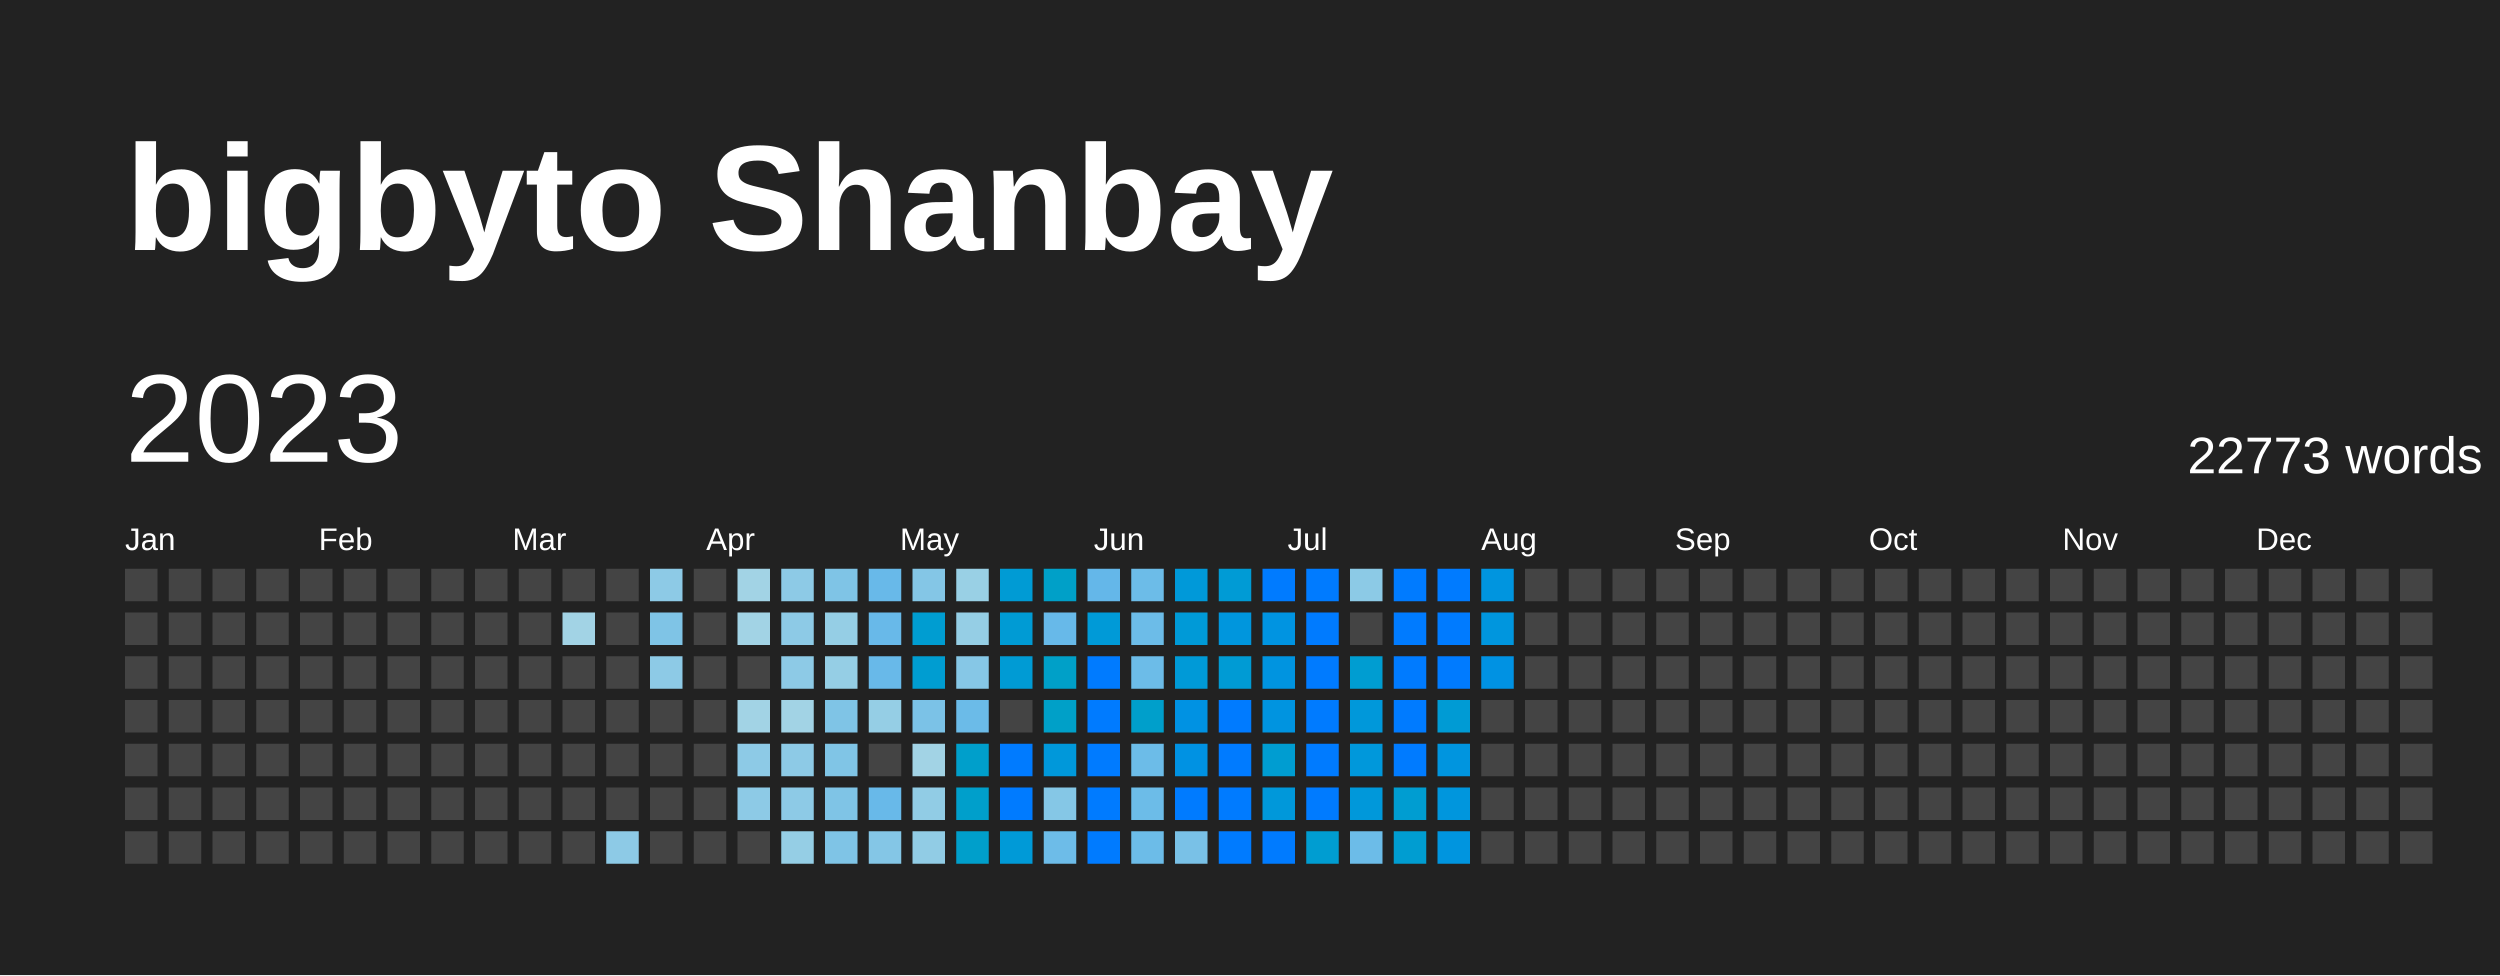
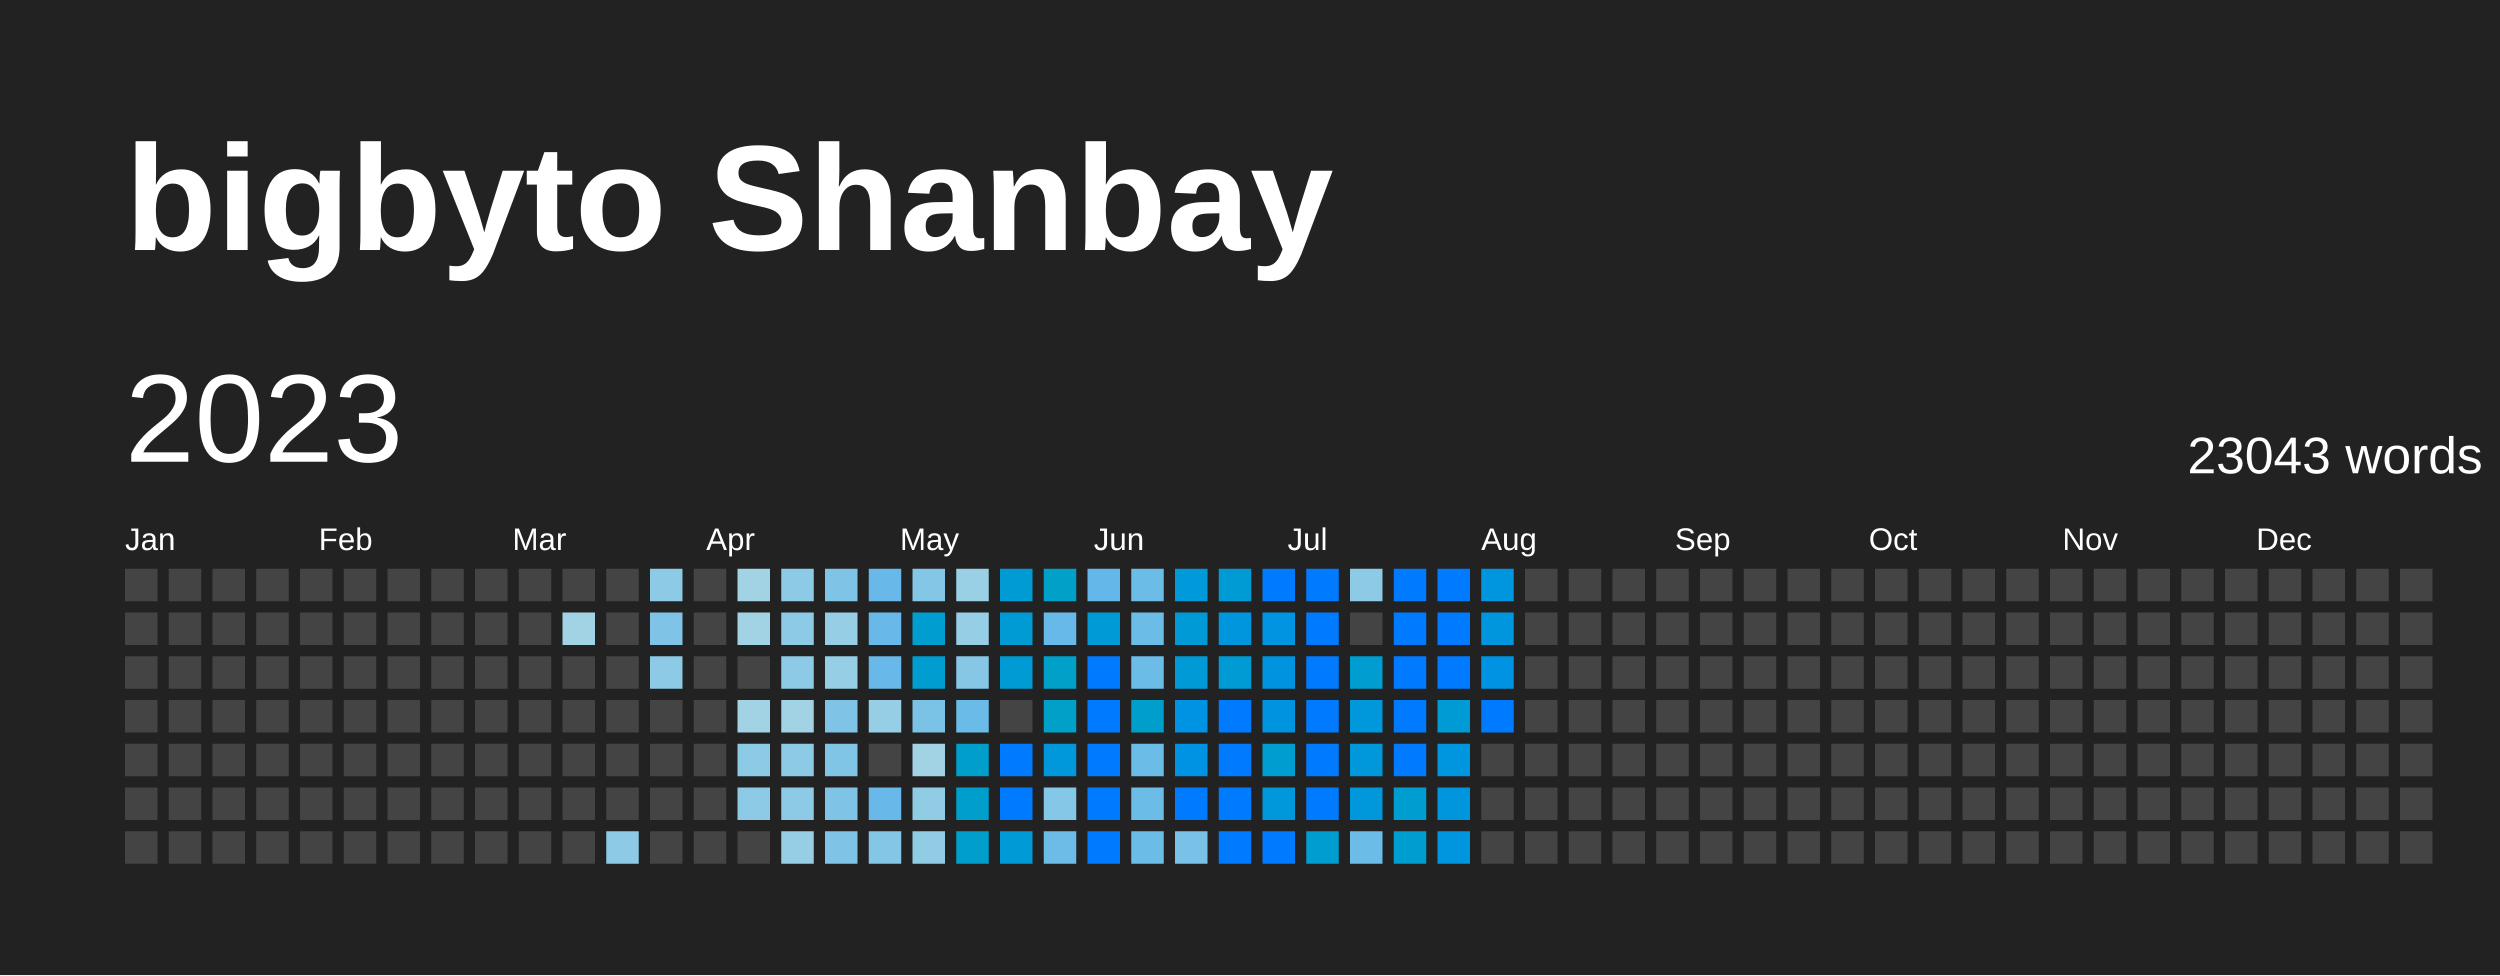
<svg xmlns="http://www.w3.org/2000/svg" baseProfile="full" height="78mm" version="1.1" viewBox="0,0,200,78" width="200mm">
  <defs />
  <rect fill="#222222" height="78" width="200" x="0" y="0" />
  <text fill="#FFFFFF" style="font-size:12px; font-family:Arial; font-weight:bold;" x="10" y="20">bigbyto Shanbay</text>
  <text dominant-baseline="hanging" fill="#FFFFFF" style="font-size:10.0px; font-family:Arial;" x="10" y="30">2023</text>
-   <text dominant-baseline="hanging" fill="#FFFFFF" style="font-size:4.125px; font-family:Arial;" x="175" y="35">22773 words</text>
+   <text dominant-baseline="hanging" fill="#FFFFFF" style="font-size:4.125px; font-family:Arial;" x="175" y="35">23043 words</text>
  <text fill="#FFFFFF" style="font-size:2.5px; font-family:Arial" x="10.0" y="44">Jan</text>
  <text fill="#FFFFFF" style="font-size:2.5px; font-family:Arial" x="25.5" y="44">Feb</text>
  <text fill="#FFFFFF" style="font-size:2.5px; font-family:Arial" x="41.0" y="44">Mar</text>
  <text fill="#FFFFFF" style="font-size:2.5px; font-family:Arial" x="56.5" y="44">Apr</text>
  <text fill="#FFFFFF" style="font-size:2.5px; font-family:Arial" x="72.0" y="44">May</text>
  <text fill="#FFFFFF" style="font-size:2.5px; font-family:Arial" x="87.5" y="44">Jun</text>
  <text fill="#FFFFFF" style="font-size:2.5px; font-family:Arial" x="103.0" y="44">Jul</text>
  <text fill="#FFFFFF" style="font-size:2.5px; font-family:Arial" x="118.5" y="44">Aug</text>
  <text fill="#FFFFFF" style="font-size:2.5px; font-family:Arial" x="134.0" y="44">Sep</text>
  <text fill="#FFFFFF" style="font-size:2.5px; font-family:Arial" x="149.5" y="44">Oct</text>
  <text fill="#FFFFFF" style="font-size:2.5px; font-family:Arial" x="165.0" y="44">Nov</text>
  <text fill="#FFFFFF" style="font-size:2.5px; font-family:Arial" x="180.5" y="44">Dec</text>
  <rect fill="#444444" height="2.6" width="2.6" x="10.0" y="45.5" />
  <rect fill="#444444" height="2.6" width="2.6" x="10.0" y="49.0" />
  <rect fill="#444444" height="2.6" width="2.6" x="10.0" y="52.5" />
  <rect fill="#444444" height="2.6" width="2.6" x="10.0" y="56.0" />
  <rect fill="#444444" height="2.6" width="2.6" x="10.0" y="59.5" />
  <rect fill="#444444" height="2.6" width="2.6" x="10.0" y="63.0" />
  <rect fill="#444444" height="2.6" width="2.6" x="10.0" y="66.5" />
  <rect fill="#444444" height="2.6" width="2.6" x="13.5" y="45.5" />
  <rect fill="#444444" height="2.6" width="2.6" x="13.5" y="49.0" />
  <rect fill="#444444" height="2.6" width="2.6" x="13.5" y="52.5" />
  <rect fill="#444444" height="2.6" width="2.6" x="13.5" y="56.0" />
  <rect fill="#444444" height="2.6" width="2.6" x="13.5" y="59.5" />
  <rect fill="#444444" height="2.6" width="2.6" x="13.5" y="63.0" />
  <rect fill="#444444" height="2.6" width="2.6" x="13.5" y="66.5" />
  <rect fill="#444444" height="2.6" width="2.6" x="17.0" y="45.5" />
  <rect fill="#444444" height="2.6" width="2.6" x="17.0" y="49.0" />
  <rect fill="#444444" height="2.6" width="2.6" x="17.0" y="52.5" />
  <rect fill="#444444" height="2.6" width="2.6" x="17.0" y="56.0" />
  <rect fill="#444444" height="2.6" width="2.6" x="17.0" y="59.5" />
  <rect fill="#444444" height="2.6" width="2.6" x="17.0" y="63.0" />
  <rect fill="#444444" height="2.6" width="2.6" x="17.0" y="66.5" />
  <rect fill="#444444" height="2.6" width="2.6" x="20.5" y="45.5" />
  <rect fill="#444444" height="2.6" width="2.6" x="20.5" y="49.0" />
  <rect fill="#444444" height="2.6" width="2.6" x="20.5" y="52.5" />
  <rect fill="#444444" height="2.6" width="2.6" x="20.5" y="56.0" />
  <rect fill="#444444" height="2.6" width="2.6" x="20.5" y="59.5" />
  <rect fill="#444444" height="2.6" width="2.6" x="20.5" y="63.0" />
  <rect fill="#444444" height="2.6" width="2.6" x="20.5" y="66.5" />
  <rect fill="#444444" height="2.6" width="2.6" x="24.0" y="45.5" />
  <rect fill="#444444" height="2.6" width="2.6" x="24.0" y="49.0" />
  <rect fill="#444444" height="2.6" width="2.6" x="24.0" y="52.5" />
  <rect fill="#444444" height="2.6" width="2.6" x="24.0" y="56.0" />
  <rect fill="#444444" height="2.6" width="2.6" x="24.0" y="59.5" />
  <rect fill="#444444" height="2.6" width="2.6" x="24.0" y="63.0" />
  <rect fill="#444444" height="2.6" width="2.6" x="24.0" y="66.5" />
  <rect fill="#444444" height="2.6" width="2.6" x="27.5" y="45.5" />
  <rect fill="#444444" height="2.6" width="2.6" x="27.5" y="49.0" />
  <rect fill="#444444" height="2.6" width="2.6" x="27.5" y="52.5" />
  <rect fill="#444444" height="2.6" width="2.6" x="27.5" y="56.0" />
  <rect fill="#444444" height="2.6" width="2.6" x="27.5" y="59.5" />
  <rect fill="#444444" height="2.6" width="2.6" x="27.5" y="63.0" />
  <rect fill="#444444" height="2.6" width="2.6" x="27.5" y="66.5" />
  <rect fill="#444444" height="2.6" width="2.6" x="31.0" y="45.5" />
  <rect fill="#444444" height="2.6" width="2.6" x="31.0" y="49.0" />
  <rect fill="#444444" height="2.6" width="2.6" x="31.0" y="52.5" />
  <rect fill="#444444" height="2.6" width="2.6" x="31.0" y="56.0" />
  <rect fill="#444444" height="2.6" width="2.6" x="31.0" y="59.5" />
  <rect fill="#444444" height="2.6" width="2.6" x="31.0" y="63.0" />
  <rect fill="#444444" height="2.6" width="2.6" x="31.0" y="66.5" />
  <rect fill="#444444" height="2.6" width="2.6" x="34.5" y="45.5" />
  <rect fill="#444444" height="2.6" width="2.6" x="34.5" y="49.0" />
  <rect fill="#444444" height="2.6" width="2.6" x="34.5" y="52.5" />
  <rect fill="#444444" height="2.6" width="2.6" x="34.5" y="56.0" />
  <rect fill="#444444" height="2.6" width="2.6" x="34.5" y="59.5" />
  <rect fill="#444444" height="2.6" width="2.6" x="34.5" y="63.0" />
  <rect fill="#444444" height="2.6" width="2.6" x="34.5" y="66.5" />
  <rect fill="#444444" height="2.6" width="2.6" x="38.0" y="45.5" />
  <rect fill="#444444" height="2.6" width="2.6" x="38.0" y="49.0" />
  <rect fill="#444444" height="2.6" width="2.6" x="38.0" y="52.5" />
  <rect fill="#444444" height="2.6" width="2.6" x="38.0" y="56.0" />
  <rect fill="#444444" height="2.6" width="2.6" x="38.0" y="59.5" />
  <rect fill="#444444" height="2.6" width="2.6" x="38.0" y="63.0" />
  <rect fill="#444444" height="2.6" width="2.6" x="38.0" y="66.5" />
  <rect fill="#444444" height="2.6" width="2.6" x="41.5" y="45.5" />
  <rect fill="#444444" height="2.6" width="2.6" x="41.5" y="49.0" />
  <rect fill="#444444" height="2.6" width="2.6" x="41.5" y="52.5" />
  <rect fill="#444444" height="2.6" width="2.6" x="41.5" y="56.0" />
  <rect fill="#444444" height="2.6" width="2.6" x="41.5" y="59.5" />
  <rect fill="#444444" height="2.6" width="2.6" x="41.5" y="63.0" />
  <rect fill="#444444" height="2.6" width="2.6" x="41.5" y="66.5" />
  <rect fill="#444444" height="2.6" width="2.6" x="45.0" y="45.5" />
  <rect fill="#a2d3e5" height="2.6" width="2.6" x="45.0" y="49.0" />
  <rect fill="#444444" height="2.6" width="2.6" x="45.0" y="52.5" />
  <rect fill="#444444" height="2.6" width="2.6" x="45.0" y="56.0" />
  <rect fill="#444444" height="2.6" width="2.6" x="45.0" y="59.5" />
  <rect fill="#444444" height="2.6" width="2.6" x="45.0" y="63.0" />
  <rect fill="#444444" height="2.6" width="2.6" x="45.0" y="66.5" />
  <rect fill="#444444" height="2.6" width="2.6" x="48.5" y="45.5" />
  <rect fill="#444444" height="2.6" width="2.6" x="48.5" y="49.0" />
  <rect fill="#444444" height="2.6" width="2.6" x="48.5" y="52.5" />
  <rect fill="#444444" height="2.6" width="2.6" x="48.5" y="56.0" />
  <rect fill="#444444" height="2.6" width="2.6" x="48.5" y="59.5" />
  <rect fill="#444444" height="2.6" width="2.6" x="48.5" y="63.0" />
  <rect fill="#8dcae6" height="2.6" width="2.6" x="48.5" y="66.5" />
  <rect fill="#8dcae6" height="2.6" width="2.6" x="52.0" y="45.5" />
  <rect fill="#7fc4e6" height="2.6" width="2.6" x="52.0" y="49.0" />
  <rect fill="#8dcae6" height="2.6" width="2.6" x="52.0" y="52.5" />
  <rect fill="#444444" height="2.6" width="2.6" x="52.0" y="56.0" />
  <rect fill="#444444" height="2.6" width="2.6" x="52.0" y="59.5" />
  <rect fill="#444444" height="2.6" width="2.6" x="52.0" y="63.0" />
  <rect fill="#444444" height="2.6" width="2.6" x="52.0" y="66.5" />
  <rect fill="#444444" height="2.6" width="2.6" x="55.5" y="45.5" />
  <rect fill="#444444" height="2.6" width="2.6" x="55.5" y="49.0" />
  <rect fill="#444444" height="2.6" width="2.6" x="55.5" y="52.5" />
  <rect fill="#444444" height="2.6" width="2.6" x="55.5" y="56.0" />
  <rect fill="#444444" height="2.6" width="2.6" x="55.5" y="59.5" />
  <rect fill="#444444" height="2.6" width="2.6" x="55.5" y="63.0" />
  <rect fill="#444444" height="2.6" width="2.6" x="55.5" y="66.5" />
  <rect fill="#a2d3e5" height="2.6" width="2.6" x="59.0" y="45.5" />
  <rect fill="#a2d3e5" height="2.6" width="2.6" x="59.0" y="49.0" />
  <rect fill="#444444" height="2.6" width="2.6" x="59.0" y="52.5" />
  <rect fill="#a2d3e5" height="2.6" width="2.6" x="59.0" y="56.0" />
  <rect fill="#8dcae6" height="2.6" width="2.6" x="59.0" y="59.5" />
  <rect fill="#8dcae6" height="2.6" width="2.6" x="59.0" y="63.0" />
  <rect fill="#444444" height="2.6" width="2.6" x="59.0" y="66.5" />
  <rect fill="#8dcae6" height="2.6" width="2.6" x="62.5" y="45.5" />
  <rect fill="#8dcae6" height="2.6" width="2.6" x="62.5" y="49.0" />
  <rect fill="#8dcae6" height="2.6" width="2.6" x="62.5" y="52.5" />
  <rect fill="#a2d3e5" height="2.6" width="2.6" x="62.5" y="56.0" />
  <rect fill="#8dcae6" height="2.6" width="2.6" x="62.5" y="59.5" />
  <rect fill="#8dcae6" height="2.6" width="2.6" x="62.5" y="63.0" />
  <rect fill="#95cee5" height="2.6" width="2.6" x="62.5" y="66.5" />
  <rect fill="#7fc4e6" height="2.6" width="2.6" x="66.0" y="45.5" />
  <rect fill="#95cee5" height="2.6" width="2.6" x="66.0" y="49.0" />
  <rect fill="#95cee5" height="2.6" width="2.6" x="66.0" y="52.5" />
  <rect fill="#7fc4e6" height="2.6" width="2.6" x="66.0" y="56.0" />
  <rect fill="#80c5e6" height="2.6" width="2.6" x="66.0" y="59.5" />
  <rect fill="#7fc4e6" height="2.6" width="2.6" x="66.0" y="63.0" />
  <rect fill="#7fc4e6" height="2.6" width="2.6" x="66.0" y="66.5" />
  <rect fill="#68b9e9" height="2.6" width="2.6" x="69.5" y="45.5" />
  <rect fill="#68b9e9" height="2.6" width="2.6" x="69.5" y="49.0" />
  <rect fill="#68b9e9" height="2.6" width="2.6" x="69.5" y="52.5" />
  <rect fill="#95cee5" height="2.6" width="2.6" x="69.5" y="56.0" />
  <rect fill="#444444" height="2.6" width="2.6" x="69.5" y="59.5" />
  <rect fill="#68b9e9" height="2.6" width="2.6" x="69.5" y="63.0" />
  <rect fill="#84c6e6" height="2.6" width="2.6" x="69.5" y="66.5" />
  <rect fill="#84c6e6" height="2.6" width="2.6" x="73.0" y="45.5" />
  <rect fill="#009dd1" height="2.6" width="2.6" x="73.0" y="49.0" />
  <rect fill="#009dd1" height="2.6" width="2.6" x="73.0" y="52.5" />
  <rect fill="#7bc2e7" height="2.6" width="2.6" x="73.0" y="56.0" />
  <rect fill="#a2d3e5" height="2.6" width="2.6" x="73.0" y="59.5" />
  <rect fill="#91cce5" height="2.6" width="2.6" x="73.0" y="63.0" />
  <rect fill="#91cce5" height="2.6" width="2.6" x="73.0" y="66.5" />
  <rect fill="#99d0e5" height="2.6" width="2.6" x="76.5" y="45.5" />
  <rect fill="#95cee5" height="2.6" width="2.6" x="76.5" y="49.0" />
  <rect fill="#86c7e6" height="2.6" width="2.6" x="76.5" y="52.5" />
  <rect fill="#6bbbe8" height="2.6" width="2.6" x="76.5" y="56.0" />
  <rect fill="#009fcb" height="2.6" width="2.6" x="76.5" y="59.5" />
  <rect fill="#009fcb" height="2.6" width="2.6" x="76.5" y="63.0" />
  <rect fill="#009fcb" height="2.6" width="2.6" x="76.5" y="66.5" />
  <rect fill="#009bd4" height="2.6" width="2.6" x="80.0" y="45.5" />
  <rect fill="#009bd4" height="2.6" width="2.6" x="80.0" y="49.0" />
  <rect fill="#009bd4" height="2.6" width="2.6" x="80.0" y="52.5" />
  <rect fill="#444444" height="2.6" width="2.6" x="80.0" y="56.0" />
  <rect fill="#007BFF" height="2.6" width="2.6" x="80.0" y="59.5" />
  <rect fill="#007BFF" height="2.6" width="2.6" x="80.0" y="63.0" />
  <rect fill="#009ad7" height="2.6" width="2.6" x="80.0" y="66.5" />
  <rect fill="#00a0c8" height="2.6" width="2.6" x="83.5" y="45.5" />
  <rect fill="#67b9e9" height="2.6" width="2.6" x="83.5" y="49.0" />
  <rect fill="#00a0c8" height="2.6" width="2.6" x="83.5" y="52.5" />
  <rect fill="#00a0c8" height="2.6" width="2.6" x="83.5" y="56.0" />
  <rect fill="#0098da" height="2.6" width="2.6" x="83.5" y="59.5" />
  <rect fill="#85c7e6" height="2.6" width="2.6" x="83.5" y="63.0" />
  <rect fill="#6dbce8" height="2.6" width="2.6" x="83.5" y="66.5" />
  <rect fill="#64b7e9" height="2.6" width="2.6" x="87.0" y="45.5" />
  <rect fill="#009ad7" height="2.6" width="2.6" x="87.0" y="49.0" />
  <rect fill="#007BFF" height="2.6" width="2.6" x="87.0" y="52.5" />
  <rect fill="#007BFF" height="2.6" width="2.6" x="87.0" y="56.0" />
  <rect fill="#007BFF" height="2.6" width="2.6" x="87.0" y="59.5" />
  <rect fill="#007BFF" height="2.6" width="2.6" x="87.0" y="63.0" />
  <rect fill="#007BFF" height="2.6" width="2.6" x="87.0" y="66.5" />
  <rect fill="#6cbce8" height="2.6" width="2.6" x="90.5" y="45.5" />
  <rect fill="#6cbce8" height="2.6" width="2.6" x="90.5" y="49.0" />
  <rect fill="#6cbce8" height="2.6" width="2.6" x="90.5" y="52.5" />
  <rect fill="#009fcb" height="2.6" width="2.6" x="90.5" y="56.0" />
  <rect fill="#6cbce8" height="2.6" width="2.6" x="90.5" y="59.5" />
  <rect fill="#6cbce8" height="2.6" width="2.6" x="90.5" y="63.0" />
  <rect fill="#6cbce8" height="2.6" width="2.6" x="90.5" y="66.5" />
  <rect fill="#0099d9" height="2.6" width="2.6" x="94.0" y="45.5" />
  <rect fill="#009ad7" height="2.6" width="2.6" x="94.0" y="49.0" />
  <rect fill="#009ad7" height="2.6" width="2.6" x="94.0" y="52.5" />
  <rect fill="#0092e3" height="2.6" width="2.6" x="94.0" y="56.0" />
  <rect fill="#0092e3" height="2.6" width="2.6" x="94.0" y="59.5" />
  <rect fill="#007BFF" height="2.6" width="2.6" x="94.0" y="63.0" />
  <rect fill="#79c1e7" height="2.6" width="2.6" x="94.0" y="66.5" />
  <rect fill="#009bd5" height="2.6" width="2.6" x="97.5" y="45.5" />
  <rect fill="#0096dd" height="2.6" width="2.6" x="97.5" y="49.0" />
  <rect fill="#009bd4" height="2.6" width="2.6" x="97.5" y="52.5" />
  <rect fill="#007BFF" height="2.6" width="2.6" x="97.5" y="56.0" />
  <rect fill="#007BFF" height="2.6" width="2.6" x="97.5" y="59.5" />
  <rect fill="#007BFF" height="2.6" width="2.6" x="97.5" y="63.0" />
  <rect fill="#007BFF" height="2.6" width="2.6" x="97.5" y="66.5" />
  <rect fill="#007BFF" height="2.6" width="2.6" x="101.0" y="45.5" />
  <rect fill="#0094e1" height="2.6" width="2.6" x="101.0" y="49.0" />
  <rect fill="#0094e0" height="2.6" width="2.6" x="101.0" y="52.5" />
  <rect fill="#0094e0" height="2.6" width="2.6" x="101.0" y="56.0" />
  <rect fill="#009dd1" height="2.6" width="2.6" x="101.0" y="59.5" />
  <rect fill="#0098da" height="2.6" width="2.6" x="101.0" y="63.0" />
  <rect fill="#007BFF" height="2.6" width="2.6" x="101.0" y="66.5" />
  <rect fill="#007BFF" height="2.6" width="2.6" x="104.5" y="45.5" />
  <rect fill="#007BFF" height="2.6" width="2.6" x="104.5" y="49.0" />
  <rect fill="#007BFF" height="2.6" width="2.6" x="104.5" y="52.5" />
  <rect fill="#007BFF" height="2.6" width="2.6" x="104.5" y="56.0" />
  <rect fill="#007BFF" height="2.6" width="2.6" x="104.5" y="59.5" />
  <rect fill="#007BFF" height="2.6" width="2.6" x="104.5" y="63.0" />
  <rect fill="#009dd1" height="2.6" width="2.6" x="104.5" y="66.5" />
  <rect fill="#8ccae6" height="2.6" width="2.6" x="108.0" y="45.5" />
  <rect fill="#444444" height="2.6" width="2.6" x="108.0" y="49.0" />
  <rect fill="#009dd1" height="2.6" width="2.6" x="108.0" y="52.5" />
  <rect fill="#0098da" height="2.6" width="2.6" x="108.0" y="56.0" />
  <rect fill="#0098db" height="2.6" width="2.6" x="108.0" y="59.5" />
  <rect fill="#0098da" height="2.6" width="2.6" x="108.0" y="63.0" />
  <rect fill="#6cbce8" height="2.6" width="2.6" x="108.0" y="66.5" />
  <rect fill="#007BFF" height="2.6" width="2.6" x="111.5" y="45.5" />
  <rect fill="#007BFF" height="2.6" width="2.6" x="111.5" y="49.0" />
  <rect fill="#007BFF" height="2.6" width="2.6" x="111.5" y="52.5" />
  <rect fill="#007BFF" height="2.6" width="2.6" x="111.5" y="56.0" />
  <rect fill="#007BFF" height="2.6" width="2.6" x="111.5" y="59.5" />
  <rect fill="#009dd1" height="2.6" width="2.6" x="111.5" y="63.0" />
  <rect fill="#009dd1" height="2.6" width="2.6" x="111.5" y="66.5" />
  <rect fill="#007BFF" height="2.6" width="2.6" x="115.0" y="45.5" />
  <rect fill="#007BFF" height="2.6" width="2.6" x="115.0" y="49.0" />
  <rect fill="#007BFF" height="2.6" width="2.6" x="115.0" y="52.5" />
  <rect fill="#009bd4" height="2.6" width="2.6" x="115.0" y="56.0" />
  <rect fill="#0095df" height="2.6" width="2.6" x="115.0" y="59.5" />
  <rect fill="#0096dd" height="2.6" width="2.6" x="115.0" y="63.0" />
  <rect fill="#0095df" height="2.6" width="2.6" x="115.0" y="66.5" />
  <rect fill="#0095df" height="2.6" width="2.6" x="118.5" y="45.5" />
  <rect fill="#0096de" height="2.6" width="2.6" x="118.5" y="49.0" />
  <rect fill="#0092e3" height="2.6" width="2.6" x="118.5" y="52.5" />
-   <rect fill="#444444" height="2.6" width="2.6" x="118.5" y="56.0" />
+   <rect fill="#007BFF" height="2.6" width="2.6" x="118.5" y="56.0" />
  <rect fill="#444444" height="2.6" width="2.6" x="118.5" y="59.5" />
  <rect fill="#444444" height="2.6" width="2.6" x="118.5" y="63.0" />
  <rect fill="#444444" height="2.6" width="2.6" x="118.5" y="66.5" />
  <rect fill="#444444" height="2.6" width="2.6" x="122.0" y="45.5" />
  <rect fill="#444444" height="2.6" width="2.6" x="122.0" y="49.0" />
  <rect fill="#444444" height="2.6" width="2.6" x="122.0" y="52.5" />
  <rect fill="#444444" height="2.6" width="2.6" x="122.0" y="56.0" />
  <rect fill="#444444" height="2.6" width="2.6" x="122.0" y="59.5" />
  <rect fill="#444444" height="2.6" width="2.6" x="122.0" y="63.0" />
  <rect fill="#444444" height="2.6" width="2.6" x="122.0" y="66.5" />
  <rect fill="#444444" height="2.6" width="2.6" x="125.5" y="45.5" />
  <rect fill="#444444" height="2.6" width="2.6" x="125.5" y="49.0" />
  <rect fill="#444444" height="2.6" width="2.6" x="125.5" y="52.5" />
  <rect fill="#444444" height="2.6" width="2.6" x="125.5" y="56.0" />
  <rect fill="#444444" height="2.6" width="2.6" x="125.5" y="59.5" />
  <rect fill="#444444" height="2.6" width="2.6" x="125.5" y="63.0" />
  <rect fill="#444444" height="2.6" width="2.6" x="125.5" y="66.5" />
  <rect fill="#444444" height="2.6" width="2.6" x="129.0" y="45.5" />
  <rect fill="#444444" height="2.6" width="2.6" x="129.0" y="49.0" />
  <rect fill="#444444" height="2.6" width="2.6" x="129.0" y="52.5" />
  <rect fill="#444444" height="2.6" width="2.6" x="129.0" y="56.0" />
  <rect fill="#444444" height="2.6" width="2.6" x="129.0" y="59.5" />
  <rect fill="#444444" height="2.6" width="2.6" x="129.0" y="63.0" />
  <rect fill="#444444" height="2.6" width="2.6" x="129.0" y="66.5" />
  <rect fill="#444444" height="2.6" width="2.6" x="132.5" y="45.5" />
  <rect fill="#444444" height="2.6" width="2.6" x="132.5" y="49.0" />
  <rect fill="#444444" height="2.6" width="2.6" x="132.5" y="52.5" />
  <rect fill="#444444" height="2.6" width="2.6" x="132.5" y="56.0" />
  <rect fill="#444444" height="2.6" width="2.6" x="132.5" y="59.5" />
  <rect fill="#444444" height="2.6" width="2.6" x="132.5" y="63.0" />
  <rect fill="#444444" height="2.6" width="2.6" x="132.5" y="66.5" />
  <rect fill="#444444" height="2.6" width="2.6" x="136.0" y="45.5" />
  <rect fill="#444444" height="2.6" width="2.6" x="136.0" y="49.0" />
  <rect fill="#444444" height="2.6" width="2.6" x="136.0" y="52.5" />
  <rect fill="#444444" height="2.6" width="2.6" x="136.0" y="56.0" />
  <rect fill="#444444" height="2.6" width="2.6" x="136.0" y="59.5" />
  <rect fill="#444444" height="2.6" width="2.6" x="136.0" y="63.0" />
  <rect fill="#444444" height="2.6" width="2.6" x="136.0" y="66.5" />
  <rect fill="#444444" height="2.6" width="2.6" x="139.5" y="45.5" />
  <rect fill="#444444" height="2.6" width="2.6" x="139.5" y="49.0" />
  <rect fill="#444444" height="2.6" width="2.6" x="139.5" y="52.5" />
  <rect fill="#444444" height="2.6" width="2.6" x="139.5" y="56.0" />
  <rect fill="#444444" height="2.6" width="2.6" x="139.5" y="59.5" />
  <rect fill="#444444" height="2.6" width="2.6" x="139.5" y="63.0" />
  <rect fill="#444444" height="2.6" width="2.6" x="139.5" y="66.5" />
  <rect fill="#444444" height="2.6" width="2.6" x="143.0" y="45.5" />
  <rect fill="#444444" height="2.6" width="2.6" x="143.0" y="49.0" />
  <rect fill="#444444" height="2.6" width="2.6" x="143.0" y="52.5" />
  <rect fill="#444444" height="2.6" width="2.6" x="143.0" y="56.0" />
  <rect fill="#444444" height="2.6" width="2.6" x="143.0" y="59.5" />
  <rect fill="#444444" height="2.6" width="2.6" x="143.0" y="63.0" />
  <rect fill="#444444" height="2.6" width="2.6" x="143.0" y="66.5" />
  <rect fill="#444444" height="2.6" width="2.6" x="146.5" y="45.5" />
  <rect fill="#444444" height="2.6" width="2.6" x="146.5" y="49.0" />
  <rect fill="#444444" height="2.6" width="2.6" x="146.5" y="52.5" />
  <rect fill="#444444" height="2.6" width="2.6" x="146.5" y="56.0" />
  <rect fill="#444444" height="2.6" width="2.6" x="146.5" y="59.5" />
  <rect fill="#444444" height="2.6" width="2.6" x="146.5" y="63.0" />
  <rect fill="#444444" height="2.6" width="2.6" x="146.5" y="66.5" />
  <rect fill="#444444" height="2.6" width="2.6" x="150.0" y="45.5" />
  <rect fill="#444444" height="2.6" width="2.6" x="150.0" y="49.0" />
  <rect fill="#444444" height="2.6" width="2.6" x="150.0" y="52.5" />
  <rect fill="#444444" height="2.6" width="2.6" x="150.0" y="56.0" />
  <rect fill="#444444" height="2.6" width="2.6" x="150.0" y="59.5" />
  <rect fill="#444444" height="2.6" width="2.6" x="150.0" y="63.0" />
  <rect fill="#444444" height="2.6" width="2.6" x="150.0" y="66.5" />
  <rect fill="#444444" height="2.6" width="2.6" x="153.5" y="45.5" />
  <rect fill="#444444" height="2.6" width="2.6" x="153.5" y="49.0" />
  <rect fill="#444444" height="2.6" width="2.6" x="153.5" y="52.5" />
  <rect fill="#444444" height="2.6" width="2.6" x="153.5" y="56.0" />
  <rect fill="#444444" height="2.6" width="2.6" x="153.5" y="59.5" />
  <rect fill="#444444" height="2.6" width="2.6" x="153.5" y="63.0" />
  <rect fill="#444444" height="2.6" width="2.6" x="153.5" y="66.5" />
  <rect fill="#444444" height="2.6" width="2.6" x="157.0" y="45.5" />
  <rect fill="#444444" height="2.6" width="2.6" x="157.0" y="49.0" />
  <rect fill="#444444" height="2.6" width="2.6" x="157.0" y="52.5" />
  <rect fill="#444444" height="2.6" width="2.6" x="157.0" y="56.0" />
  <rect fill="#444444" height="2.6" width="2.6" x="157.0" y="59.5" />
  <rect fill="#444444" height="2.6" width="2.6" x="157.0" y="63.0" />
  <rect fill="#444444" height="2.6" width="2.6" x="157.0" y="66.5" />
  <rect fill="#444444" height="2.6" width="2.6" x="160.5" y="45.5" />
  <rect fill="#444444" height="2.6" width="2.6" x="160.5" y="49.0" />
  <rect fill="#444444" height="2.6" width="2.6" x="160.5" y="52.5" />
  <rect fill="#444444" height="2.6" width="2.6" x="160.5" y="56.0" />
  <rect fill="#444444" height="2.6" width="2.6" x="160.5" y="59.5" />
  <rect fill="#444444" height="2.6" width="2.6" x="160.5" y="63.0" />
  <rect fill="#444444" height="2.6" width="2.6" x="160.5" y="66.5" />
  <rect fill="#444444" height="2.6" width="2.6" x="164.0" y="45.5" />
  <rect fill="#444444" height="2.6" width="2.6" x="164.0" y="49.0" />
  <rect fill="#444444" height="2.6" width="2.6" x="164.0" y="52.5" />
  <rect fill="#444444" height="2.6" width="2.6" x="164.0" y="56.0" />
  <rect fill="#444444" height="2.6" width="2.6" x="164.0" y="59.5" />
  <rect fill="#444444" height="2.6" width="2.6" x="164.0" y="63.0" />
  <rect fill="#444444" height="2.6" width="2.6" x="164.0" y="66.5" />
  <rect fill="#444444" height="2.6" width="2.6" x="167.5" y="45.5" />
  <rect fill="#444444" height="2.6" width="2.6" x="167.5" y="49.0" />
  <rect fill="#444444" height="2.6" width="2.6" x="167.5" y="52.5" />
  <rect fill="#444444" height="2.6" width="2.6" x="167.5" y="56.0" />
  <rect fill="#444444" height="2.6" width="2.6" x="167.5" y="59.5" />
  <rect fill="#444444" height="2.6" width="2.6" x="167.5" y="63.0" />
  <rect fill="#444444" height="2.6" width="2.6" x="167.5" y="66.5" />
  <rect fill="#444444" height="2.6" width="2.6" x="171.0" y="45.5" />
  <rect fill="#444444" height="2.6" width="2.6" x="171.0" y="49.0" />
  <rect fill="#444444" height="2.6" width="2.6" x="171.0" y="52.5" />
  <rect fill="#444444" height="2.6" width="2.6" x="171.0" y="56.0" />
  <rect fill="#444444" height="2.6" width="2.6" x="171.0" y="59.5" />
  <rect fill="#444444" height="2.6" width="2.6" x="171.0" y="63.0" />
  <rect fill="#444444" height="2.6" width="2.6" x="171.0" y="66.5" />
  <rect fill="#444444" height="2.6" width="2.6" x="174.5" y="45.5" />
  <rect fill="#444444" height="2.6" width="2.6" x="174.5" y="49.0" />
  <rect fill="#444444" height="2.6" width="2.6" x="174.5" y="52.5" />
  <rect fill="#444444" height="2.6" width="2.6" x="174.5" y="56.0" />
  <rect fill="#444444" height="2.6" width="2.6" x="174.5" y="59.5" />
  <rect fill="#444444" height="2.6" width="2.6" x="174.5" y="63.0" />
  <rect fill="#444444" height="2.6" width="2.6" x="174.5" y="66.5" />
  <rect fill="#444444" height="2.6" width="2.6" x="178.0" y="45.5" />
  <rect fill="#444444" height="2.6" width="2.6" x="178.0" y="49.0" />
  <rect fill="#444444" height="2.6" width="2.6" x="178.0" y="52.5" />
  <rect fill="#444444" height="2.6" width="2.6" x="178.0" y="56.0" />
  <rect fill="#444444" height="2.6" width="2.6" x="178.0" y="59.5" />
  <rect fill="#444444" height="2.6" width="2.6" x="178.0" y="63.0" />
  <rect fill="#444444" height="2.6" width="2.6" x="178.0" y="66.5" />
  <rect fill="#444444" height="2.6" width="2.6" x="181.5" y="45.5" />
  <rect fill="#444444" height="2.6" width="2.6" x="181.5" y="49.0" />
  <rect fill="#444444" height="2.6" width="2.6" x="181.5" y="52.5" />
  <rect fill="#444444" height="2.6" width="2.6" x="181.5" y="56.0" />
  <rect fill="#444444" height="2.6" width="2.6" x="181.5" y="59.5" />
  <rect fill="#444444" height="2.6" width="2.6" x="181.5" y="63.0" />
  <rect fill="#444444" height="2.6" width="2.6" x="181.5" y="66.5" />
  <rect fill="#444444" height="2.6" width="2.6" x="185.0" y="45.5" />
  <rect fill="#444444" height="2.6" width="2.6" x="185.0" y="49.0" />
  <rect fill="#444444" height="2.6" width="2.6" x="185.0" y="52.5" />
  <rect fill="#444444" height="2.6" width="2.6" x="185.0" y="56.0" />
  <rect fill="#444444" height="2.6" width="2.6" x="185.0" y="59.5" />
  <rect fill="#444444" height="2.6" width="2.6" x="185.0" y="63.0" />
  <rect fill="#444444" height="2.6" width="2.6" x="185.0" y="66.5" />
  <rect fill="#444444" height="2.6" width="2.6" x="188.5" y="45.5" />
  <rect fill="#444444" height="2.6" width="2.6" x="188.5" y="49.0" />
  <rect fill="#444444" height="2.6" width="2.6" x="188.5" y="52.5" />
  <rect fill="#444444" height="2.6" width="2.6" x="188.5" y="56.0" />
  <rect fill="#444444" height="2.6" width="2.6" x="188.5" y="59.5" />
  <rect fill="#444444" height="2.6" width="2.6" x="188.5" y="63.0" />
  <rect fill="#444444" height="2.6" width="2.6" x="188.5" y="66.5" />
  <rect fill="#444444" height="2.6" width="2.6" x="192.0" y="45.5" />
  <rect fill="#444444" height="2.6" width="2.6" x="192.0" y="49.0" />
  <rect fill="#444444" height="2.6" width="2.6" x="192.0" y="52.5" />
  <rect fill="#444444" height="2.6" width="2.6" x="192.0" y="56.0" />
  <rect fill="#444444" height="2.6" width="2.6" x="192.0" y="59.5" />
  <rect fill="#444444" height="2.6" width="2.6" x="192.0" y="63.0" />
  <rect fill="#444444" height="2.6" width="2.6" x="192.0" y="66.5" />
</svg>
